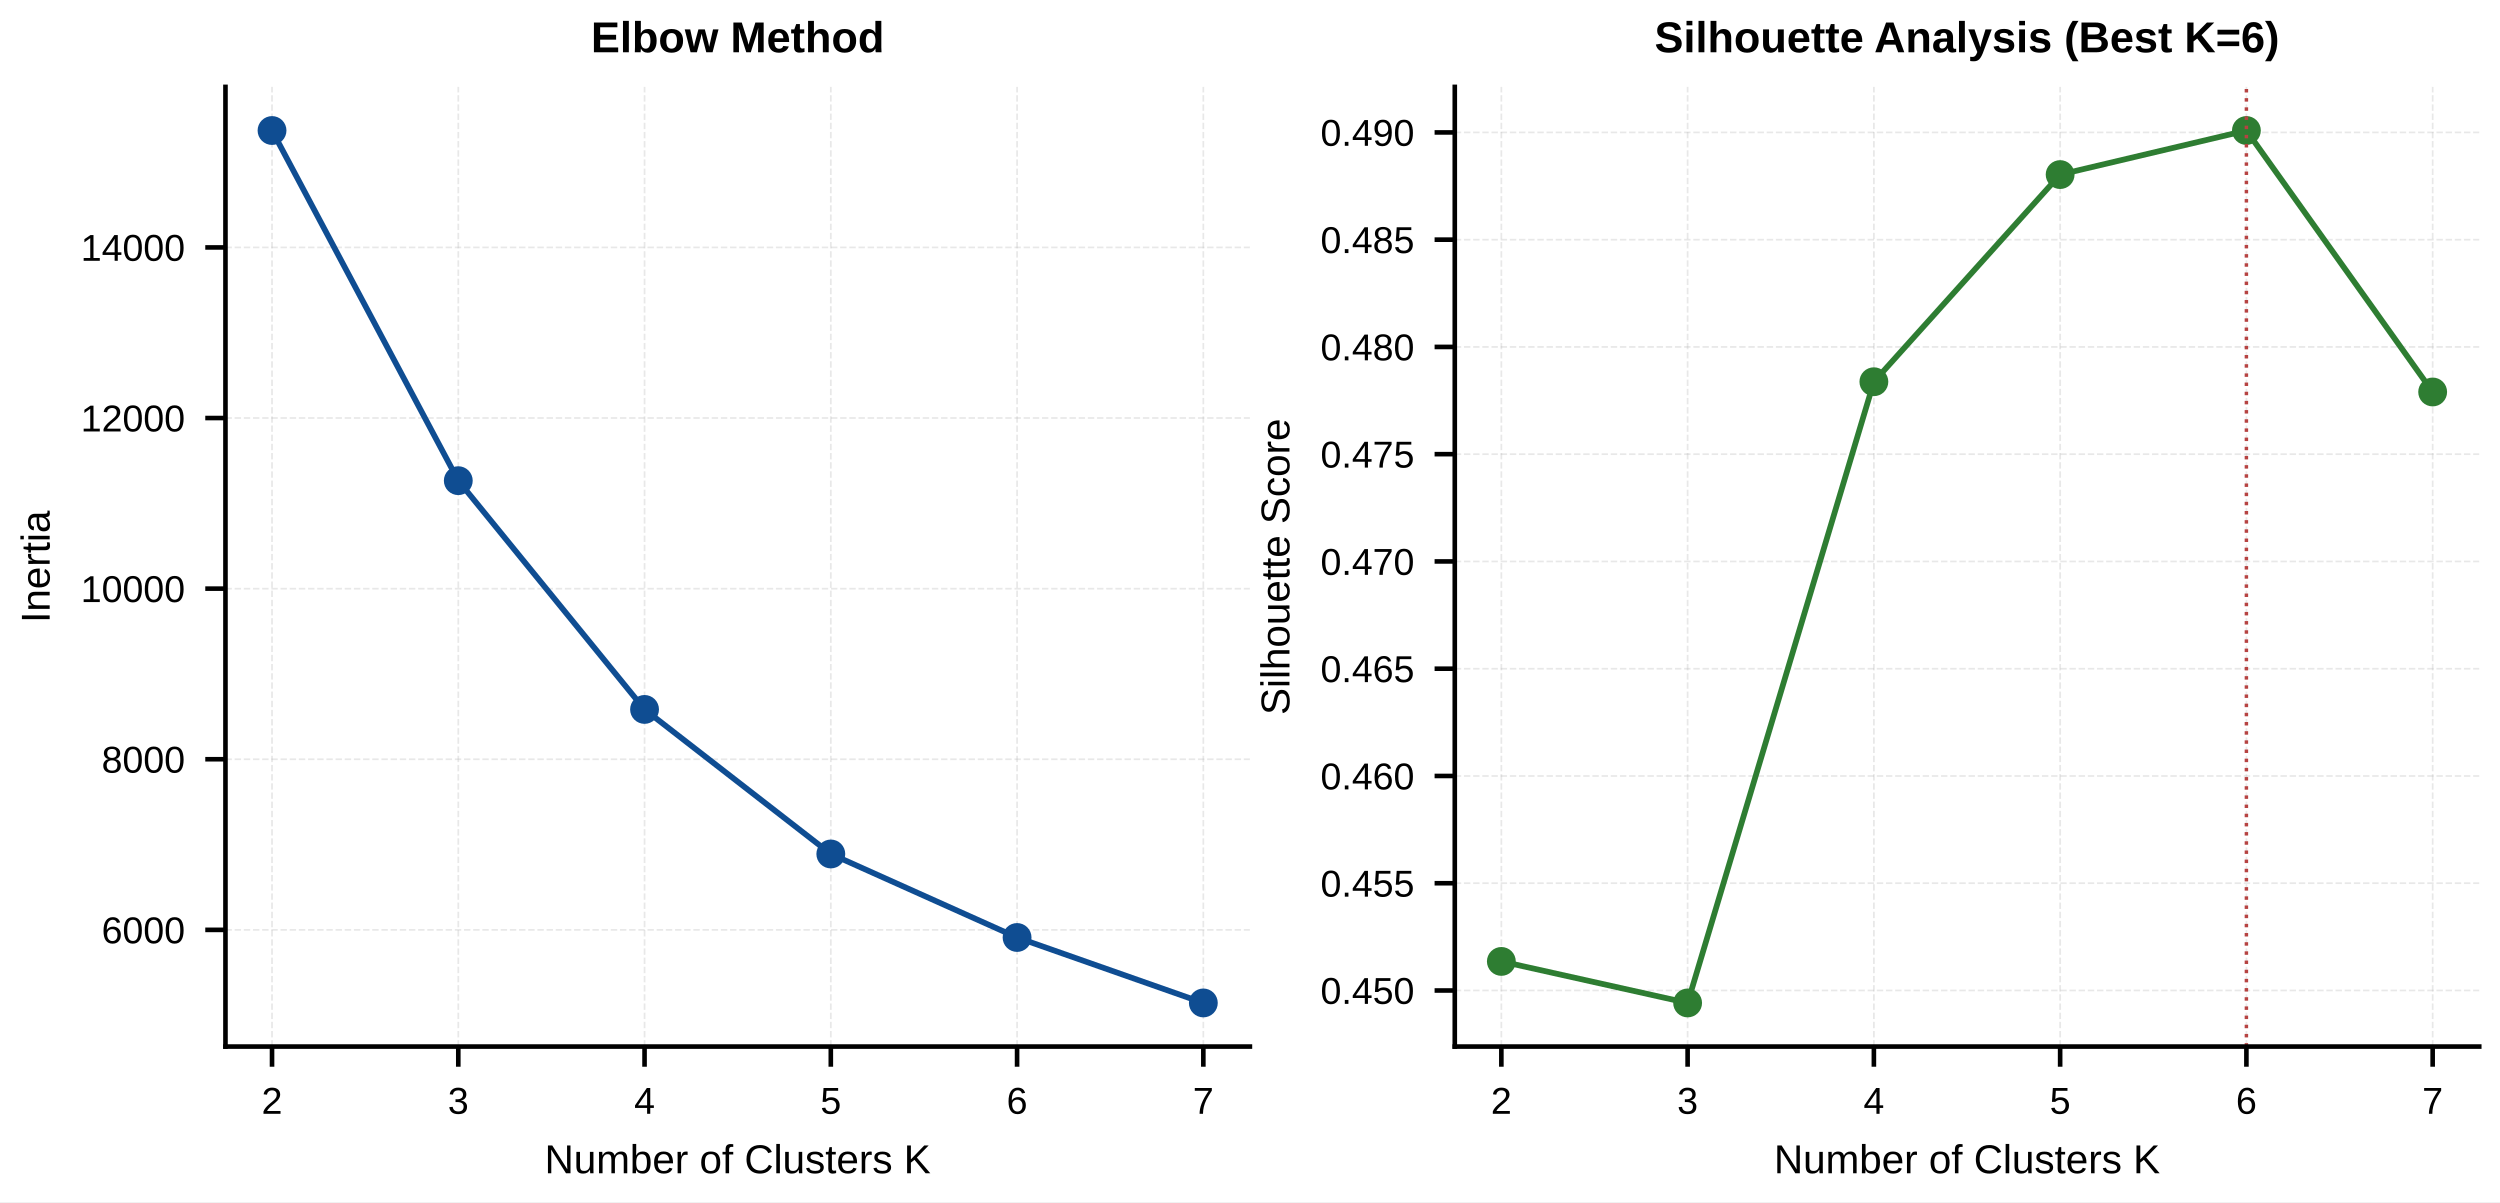
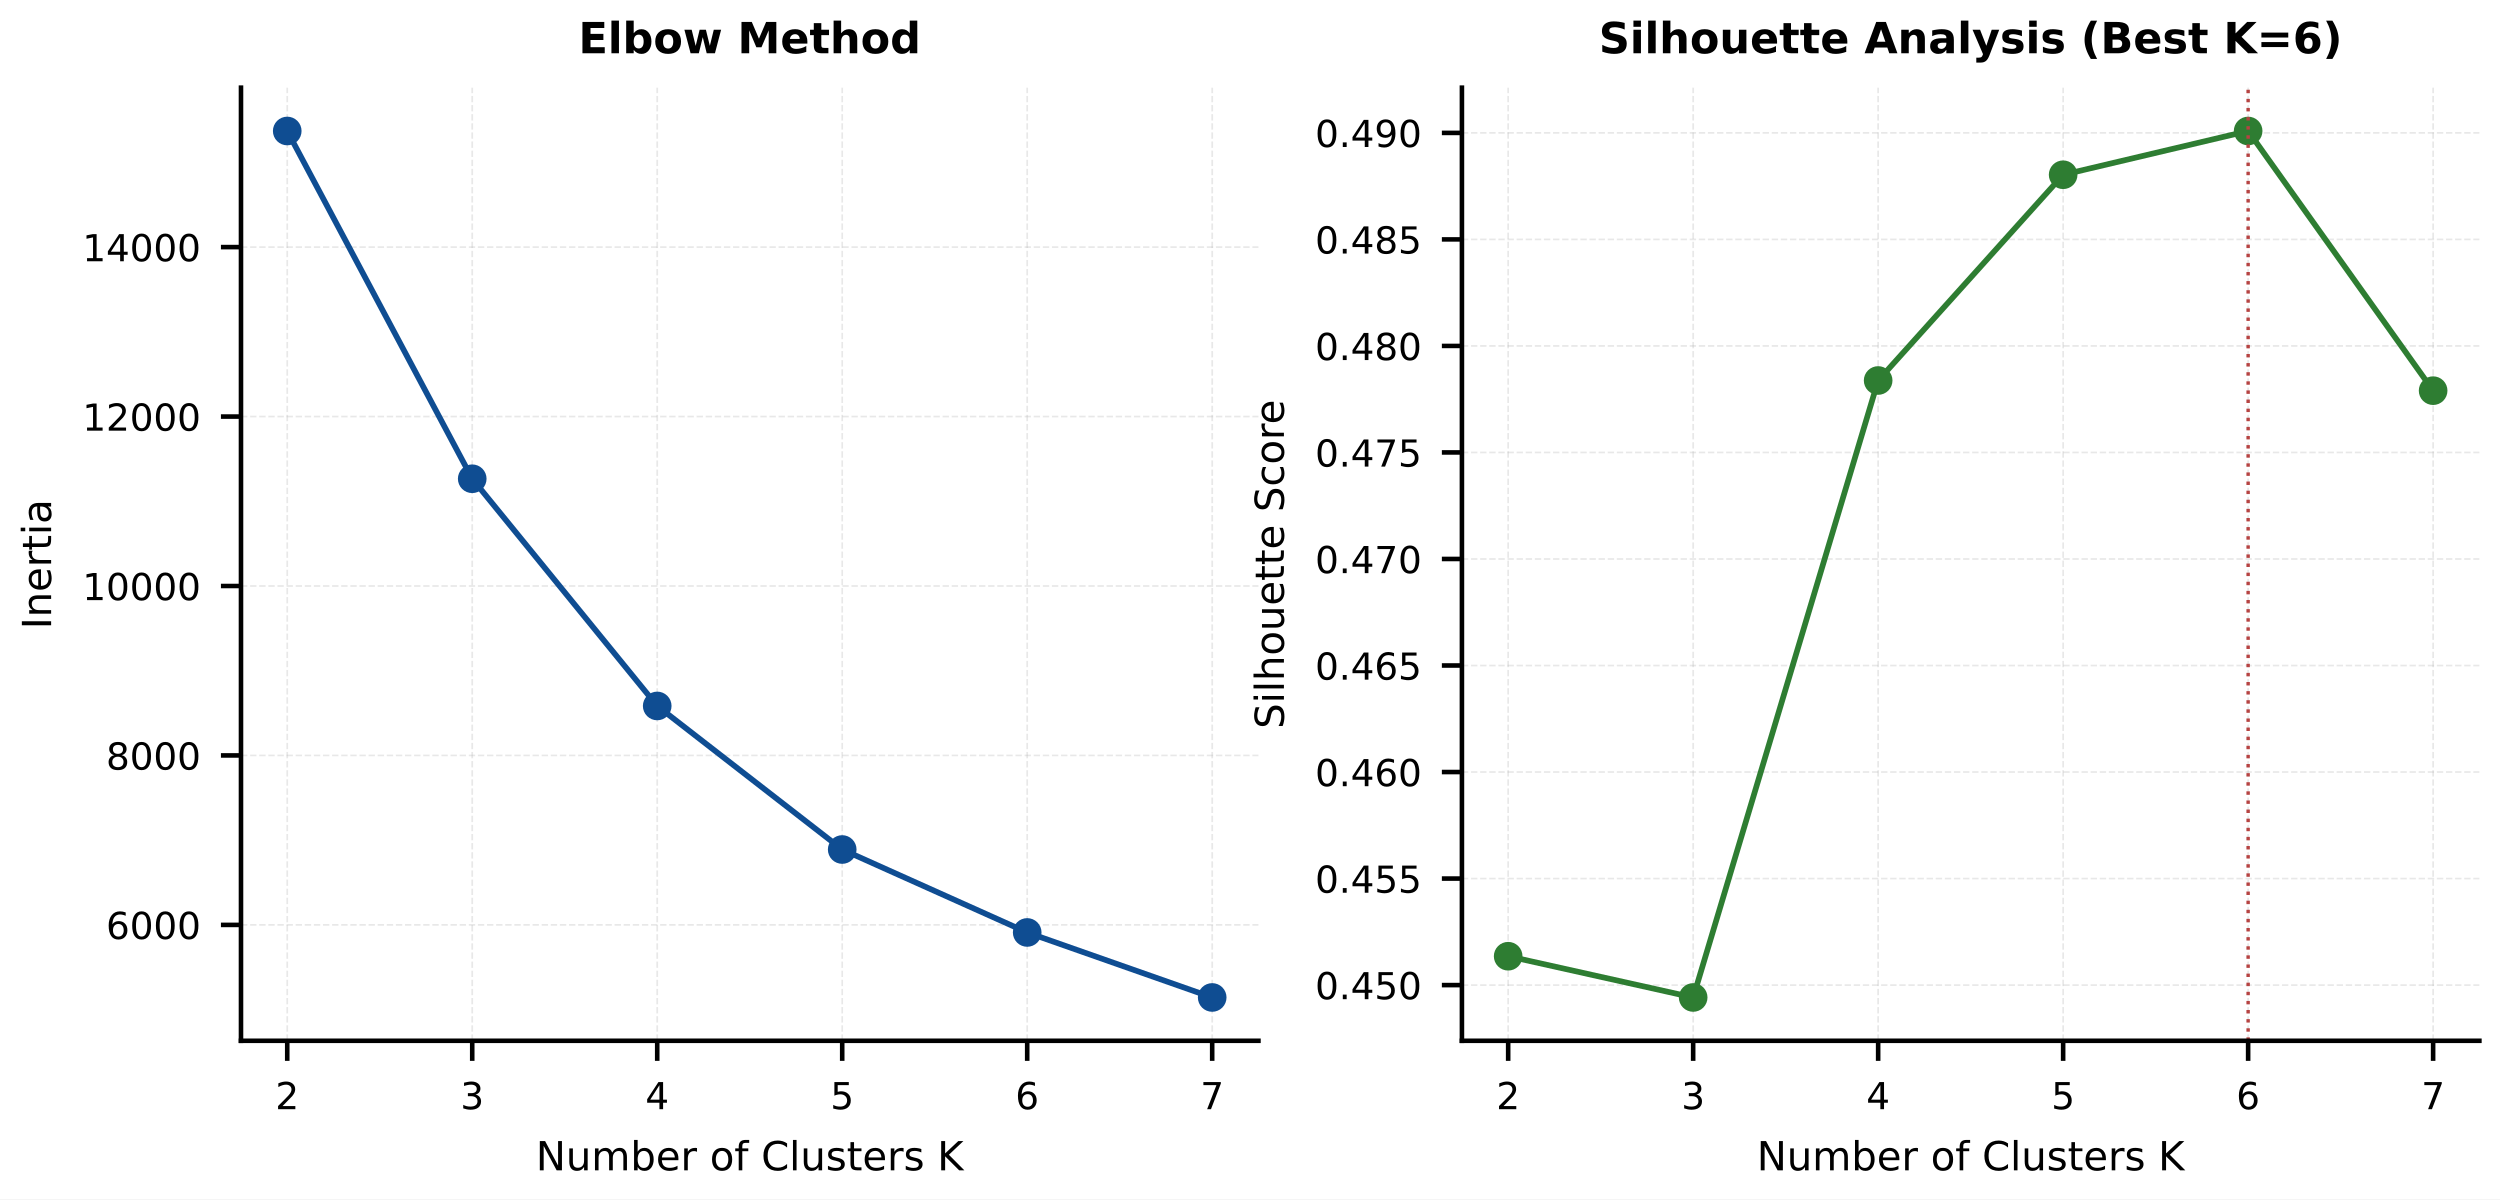
- <svg xmlns="http://www.w3.org/2000/svg" xmlns:xlink="http://www.w3.org/1999/xlink" width="433.275pt" height="208.326pt" viewBox="0 0 433.275 208.326" version="1.1">
+ <svg xmlns="http://www.w3.org/2000/svg" xmlns:xlink="http://www.w3.org/1999/xlink" width="436.253pt" height="209.284pt" viewBox="0 0 436.253 209.284" version="1.1">
  <defs>
    <style type="text/css">*{stroke-linejoin: round; stroke-linecap: butt}</style>
  </defs>
  <g id="figure_1">
    <g id="patch_1">
-       <path d="M 0 208.326  L 433.275 208.326  L 433.275 0  L 0 0  z " style="fill: #ffffff" />
+       <path d="M 0 209.284  L 436.253 209.284  L 436.253 0  L 0 0  z " style="fill: #ffffff" />
    </g>
    <g id="axes_1">
      <g id="patch_2">
-         <path d="M 39.075 181.38  L 216.62 181.38  L 216.62 15.06  L 39.075 15.06  z " style="fill: #ffffff" />
+         <path d="M 42.053 181.619  L 219.598 181.619  L 219.598 15.299  L 42.053 15.299  z " style="fill: #ffffff" />
      </g>
      <g id="matplotlib.axis_1">
        <g id="xtick_1">
          <g id="line2d_1">
-             <path d="M 47.145 181.38  L 47.145 15.06  " clip-path="url(#p1c128946b2)" style="fill: none; stroke-dasharray: 1.11,0.48; stroke-dashoffset: 0; stroke: #b0b0b0; stroke-opacity: 0.3; stroke-width: 0.3" />
+             <path d="M 50.123 181.619  L 50.123 15.299  " clip-path="url(#p3842a51b65)" style="fill: none; stroke-dasharray: 1.11,0.48; stroke-dashoffset: 0; stroke: #b0b0b0; stroke-opacity: 0.3; stroke-width: 0.3" />
          </g>
          <g id="line2d_2">
            <defs>
-               <path id="md1d03448ed" d="M 0 0  L 0 3.5  " style="stroke: #000000; stroke-width: 0.8" />
+               <path id="m2abdb67031" d="M 0 0  L 0 3.5  " style="stroke: #000000; stroke-width: 0.8" />
            </defs>
            <g>
-               <use xlink:href="#md1d03448ed" x="47.145" y="181.38" style="stroke: #000000; stroke-width: 0.8" />
+               <use xlink:href="#m2abdb67031" x="50.123" y="181.619" style="stroke: #000000; stroke-width: 0.8" />
            </g>
          </g>
          <g id="text_1">
-             <text style="font-size: 6.5px; font-family: 'Arial', 'Helvetica', 'DejaVu Sans', sans-serif; text-anchor: middle" x="47.145" y="193.032" transform="rotate(-0 47.14501 193.0323)">2</text>
+             <text style="font-size: 6.5px; font-family: 'DejaVu Sans', 'Arial', 'Helvetica', sans-serif; text-anchor: middle" x="50.123" y="193.558" transform="rotate(-0 50.12306 193.5578)">2</text>
          </g>
        </g>
        <g id="xtick_2">
          <g id="line2d_3">
-             <path d="M 79.426 181.38  L 79.426 15.06  " clip-path="url(#p1c128946b2)" style="fill: none; stroke-dasharray: 1.11,0.48; stroke-dashoffset: 0; stroke: #b0b0b0; stroke-opacity: 0.3; stroke-width: 0.3" />
+             <path d="M 82.404 181.619  L 82.404 15.299  " clip-path="url(#p3842a51b65)" style="fill: none; stroke-dasharray: 1.11,0.48; stroke-dashoffset: 0; stroke: #b0b0b0; stroke-opacity: 0.3; stroke-width: 0.3" />
          </g>
          <g id="line2d_4">
            <g>
-               <use xlink:href="#md1d03448ed" x="79.426" y="181.38" style="stroke: #000000; stroke-width: 0.8" />
+               <use xlink:href="#m2abdb67031" x="82.404" y="181.619" style="stroke: #000000; stroke-width: 0.8" />
            </g>
          </g>
          <g id="text_2">
-             <text style="font-size: 6.5px; font-family: 'Arial', 'Helvetica', 'DejaVu Sans', sans-serif; text-anchor: middle" x="79.426" y="193.032" transform="rotate(-0 79.42601 193.0323)">3</text>
+             <text style="font-size: 6.5px; font-family: 'DejaVu Sans', 'Arial', 'Helvetica', sans-serif; text-anchor: middle" x="82.404" y="193.558" transform="rotate(-0 82.40405 193.5578)">3</text>
          </g>
        </g>
        <g id="xtick_3">
          <g id="line2d_5">
-             <path d="M 111.707 181.38  L 111.707 15.06  " clip-path="url(#p1c128946b2)" style="fill: none; stroke-dasharray: 1.11,0.48; stroke-dashoffset: 0; stroke: #b0b0b0; stroke-opacity: 0.3; stroke-width: 0.3" />
+             <path d="M 114.685 181.619  L 114.685 15.299  " clip-path="url(#p3842a51b65)" style="fill: none; stroke-dasharray: 1.11,0.48; stroke-dashoffset: 0; stroke: #b0b0b0; stroke-opacity: 0.3; stroke-width: 0.3" />
          </g>
          <g id="line2d_6">
            <g>
-               <use xlink:href="#md1d03448ed" x="111.707" y="181.38" style="stroke: #000000; stroke-width: 0.8" />
+               <use xlink:href="#m2abdb67031" x="114.685" y="181.619" style="stroke: #000000; stroke-width: 0.8" />
            </g>
          </g>
          <g id="text_3">
-             <text style="font-size: 6.5px; font-family: 'Arial', 'Helvetica', 'DejaVu Sans', sans-serif; text-anchor: middle" x="111.707" y="193.032" transform="rotate(-0 111.707 193.0323)">4</text>
+             <text style="font-size: 6.5px; font-family: 'DejaVu Sans', 'Arial', 'Helvetica', sans-serif; text-anchor: middle" x="114.685" y="193.558" transform="rotate(-0 114.685 193.5578)">4</text>
          </g>
        </g>
        <g id="xtick_4">
          <g id="line2d_7">
-             <path d="M 143.988 181.38  L 143.988 15.06  " clip-path="url(#p1c128946b2)" style="fill: none; stroke-dasharray: 1.11,0.48; stroke-dashoffset: 0; stroke: #b0b0b0; stroke-opacity: 0.3; stroke-width: 0.3" />
+             <path d="M 146.966 181.619  L 146.966 15.299  " clip-path="url(#p3842a51b65)" style="fill: none; stroke-dasharray: 1.11,0.48; stroke-dashoffset: 0; stroke: #b0b0b0; stroke-opacity: 0.3; stroke-width: 0.3" />
          </g>
          <g id="line2d_8">
            <g>
-               <use xlink:href="#md1d03448ed" x="143.988" y="181.38" style="stroke: #000000; stroke-width: 0.8" />
+               <use xlink:href="#m2abdb67031" x="146.966" y="181.619" style="stroke: #000000; stroke-width: 0.8" />
            </g>
          </g>
          <g id="text_4">
-             <text style="font-size: 6.5px; font-family: 'Arial', 'Helvetica', 'DejaVu Sans', sans-serif; text-anchor: middle" x="143.988" y="193.032" transform="rotate(-0 143.988 193.0323)">5</text>
+             <text style="font-size: 6.5px; font-family: 'DejaVu Sans', 'Arial', 'Helvetica', sans-serif; text-anchor: middle" x="146.966" y="193.558" transform="rotate(-0 146.966 193.5578)">5</text>
          </g>
        </g>
        <g id="xtick_5">
          <g id="line2d_9">
-             <path d="M 176.269 181.38  L 176.269 15.06  " clip-path="url(#p1c128946b2)" style="fill: none; stroke-dasharray: 1.11,0.48; stroke-dashoffset: 0; stroke: #b0b0b0; stroke-opacity: 0.3; stroke-width: 0.3" />
+             <path d="M 179.247 181.619  L 179.247 15.299  " clip-path="url(#p3842a51b65)" style="fill: none; stroke-dasharray: 1.11,0.48; stroke-dashoffset: 0; stroke: #b0b0b0; stroke-opacity: 0.3; stroke-width: 0.3" />
          </g>
          <g id="line2d_10">
            <g>
-               <use xlink:href="#md1d03448ed" x="176.269" y="181.38" style="stroke: #000000; stroke-width: 0.8" />
+               <use xlink:href="#m2abdb67031" x="179.247" y="181.619" style="stroke: #000000; stroke-width: 0.8" />
            </g>
          </g>
          <g id="text_5">
-             <text style="font-size: 6.5px; font-family: 'Arial', 'Helvetica', 'DejaVu Sans', sans-serif; text-anchor: middle" x="176.269" y="193.032" transform="rotate(-0 176.269 193.0323)">6</text>
+             <text style="font-size: 6.5px; font-family: 'DejaVu Sans', 'Arial', 'Helvetica', sans-serif; text-anchor: middle" x="179.247" y="193.558" transform="rotate(-0 179.247 193.5578)">6</text>
          </g>
        </g>
        <g id="xtick_6">
          <g id="line2d_11">
-             <path d="M 208.55 181.38  L 208.55 15.06  " clip-path="url(#p1c128946b2)" style="fill: none; stroke-dasharray: 1.11,0.48; stroke-dashoffset: 0; stroke: #b0b0b0; stroke-opacity: 0.3; stroke-width: 0.3" />
+             <path d="M 211.528 181.619  L 211.528 15.299  " clip-path="url(#p3842a51b65)" style="fill: none; stroke-dasharray: 1.11,0.48; stroke-dashoffset: 0; stroke: #b0b0b0; stroke-opacity: 0.3; stroke-width: 0.3" />
          </g>
          <g id="line2d_12">
            <g>
-               <use xlink:href="#md1d03448ed" x="208.55" y="181.38" style="stroke: #000000; stroke-width: 0.8" />
+               <use xlink:href="#m2abdb67031" x="211.528" y="181.619" style="stroke: #000000; stroke-width: 0.8" />
            </g>
          </g>
          <g id="text_6">
-             <text style="font-size: 6.5px; font-family: 'Arial', 'Helvetica', 'DejaVu Sans', sans-serif; text-anchor: middle" x="208.55" y="193.032" transform="rotate(-0 208.55 193.0323)">7</text>
+             <text style="font-size: 6.5px; font-family: 'DejaVu Sans', 'Arial', 'Helvetica', sans-serif; text-anchor: middle" x="211.528" y="193.558" transform="rotate(-0 211.528 193.5578)">7</text>
          </g>
        </g>
        <g id="text_7">
-           <text style="font-size: 7px; font-family: 'Arial', 'Helvetica', 'DejaVu Sans', sans-serif; text-anchor: middle" x="127.847" y="203.335" transform="rotate(-0 127.8475 203.3347)">Number of Clusters K</text>
+           <text style="font-size: 7px; font-family: 'DejaVu Sans', 'Arial', 'Helvetica', sans-serif; text-anchor: middle" x="130.826" y="204.229" transform="rotate(-0 130.8255 204.2285)">Number of Clusters K</text>
        </g>
      </g>
      <g id="matplotlib.axis_2">
        <g id="ytick_1">
          <g id="line2d_13">
-             <path d="M 39.075 161.155  L 216.62 161.155  " clip-path="url(#p1c128946b2)" style="fill: none; stroke-dasharray: 1.11,0.48; stroke-dashoffset: 0; stroke: #b0b0b0; stroke-opacity: 0.3; stroke-width: 0.3" />
+             <path d="M 42.053 161.394  L 219.598 161.394  " clip-path="url(#p3842a51b65)" style="fill: none; stroke-dasharray: 1.11,0.48; stroke-dashoffset: 0; stroke: #b0b0b0; stroke-opacity: 0.3; stroke-width: 0.3" />
          </g>
          <g id="line2d_14">
            <defs>
-               <path id="m24f9cd2ca3" d="M 0 0  L -3.5 0  " style="stroke: #000000; stroke-width: 0.8" />
+               <path id="mb22c50b6e9" d="M 0 0  L -3.5 0  " style="stroke: #000000; stroke-width: 0.8" />
            </defs>
            <g>
-               <use xlink:href="#m24f9cd2ca3" x="39.075" y="161.155" style="stroke: #000000; stroke-width: 0.8" />
+               <use xlink:href="#mb22c50b6e9" x="42.053" y="161.394" style="stroke: #000000; stroke-width: 0.8" />
            </g>
          </g>
          <g id="text_8">
-             <text style="font-size: 6.5px; font-family: 'Arial', 'Helvetica', 'DejaVu Sans', sans-serif; text-anchor: end" x="32.075" y="163.481" transform="rotate(-0 32.07477 163.4812)">6000</text>
+             <text style="font-size: 6.5px; font-family: 'DejaVu Sans', 'Arial', 'Helvetica', sans-serif; text-anchor: end" x="35.053" y="163.863" transform="rotate(-0 35.05281 163.8634)">6000</text>
          </g>
        </g>
        <g id="ytick_2">
          <g id="line2d_15">
-             <path d="M 39.075 131.586  L 216.62 131.586  " clip-path="url(#p1c128946b2)" style="fill: none; stroke-dasharray: 1.11,0.48; stroke-dashoffset: 0; stroke: #b0b0b0; stroke-opacity: 0.3; stroke-width: 0.3" />
+             <path d="M 42.053 131.825  L 219.598 131.825  " clip-path="url(#p3842a51b65)" style="fill: none; stroke-dasharray: 1.11,0.48; stroke-dashoffset: 0; stroke: #b0b0b0; stroke-opacity: 0.3; stroke-width: 0.3" />
          </g>
          <g id="line2d_16">
            <g>
-               <use xlink:href="#m24f9cd2ca3" x="39.075" y="131.586" style="stroke: #000000; stroke-width: 0.8" />
+               <use xlink:href="#mb22c50b6e9" x="42.053" y="131.825" style="stroke: #000000; stroke-width: 0.8" />
            </g>
          </g>
          <g id="text_9">
-             <text style="font-size: 6.5px; font-family: 'Arial', 'Helvetica', 'DejaVu Sans', sans-serif; text-anchor: end" x="32.075" y="133.912" transform="rotate(-0 32.07477 133.9125)">8000</text>
+             <text style="font-size: 6.5px; font-family: 'DejaVu Sans', 'Arial', 'Helvetica', sans-serif; text-anchor: end" x="35.053" y="134.295" transform="rotate(-0 35.05281 134.2947)">8000</text>
          </g>
        </g>
        <g id="ytick_3">
          <g id="line2d_17">
-             <path d="M 39.075 102.017  L 216.62 102.017  " clip-path="url(#p1c128946b2)" style="fill: none; stroke-dasharray: 1.11,0.48; stroke-dashoffset: 0; stroke: #b0b0b0; stroke-opacity: 0.3; stroke-width: 0.3" />
+             <path d="M 42.053 102.257  L 219.598 102.257  " clip-path="url(#p3842a51b65)" style="fill: none; stroke-dasharray: 1.11,0.48; stroke-dashoffset: 0; stroke: #b0b0b0; stroke-opacity: 0.3; stroke-width: 0.3" />
          </g>
          <g id="line2d_18">
            <g>
-               <use xlink:href="#m24f9cd2ca3" x="39.075" y="102.017" style="stroke: #000000; stroke-width: 0.8" />
+               <use xlink:href="#mb22c50b6e9" x="42.053" y="102.257" style="stroke: #000000; stroke-width: 0.8" />
            </g>
          </g>
          <g id="text_10">
-             <text style="font-size: 6.5px; font-family: 'Arial', 'Helvetica', 'DejaVu Sans', sans-serif; text-anchor: end" x="32.075" y="104.344" transform="rotate(-0 32.07477 104.3438)">10000</text>
+             <text style="font-size: 6.5px; font-family: 'DejaVu Sans', 'Arial', 'Helvetica', sans-serif; text-anchor: end" x="35.053" y="104.726" transform="rotate(-0 35.05281 104.726)">10000</text>
          </g>
        </g>
        <g id="ytick_4">
          <g id="line2d_19">
-             <path d="M 39.075 72.449  L 216.62 72.449  " clip-path="url(#p1c128946b2)" style="fill: none; stroke-dasharray: 1.11,0.48; stroke-dashoffset: 0; stroke: #b0b0b0; stroke-opacity: 0.3; stroke-width: 0.3" />
+             <path d="M 42.053 72.688  L 219.598 72.688  " clip-path="url(#p3842a51b65)" style="fill: none; stroke-dasharray: 1.11,0.48; stroke-dashoffset: 0; stroke: #b0b0b0; stroke-opacity: 0.3; stroke-width: 0.3" />
          </g>
          <g id="line2d_20">
            <g>
-               <use xlink:href="#m24f9cd2ca3" x="39.075" y="72.449" style="stroke: #000000; stroke-width: 0.8" />
+               <use xlink:href="#mb22c50b6e9" x="42.053" y="72.688" style="stroke: #000000; stroke-width: 0.8" />
            </g>
          </g>
          <g id="text_11">
-             <text style="font-size: 6.5px; font-family: 'Arial', 'Helvetica', 'DejaVu Sans', sans-serif; text-anchor: end" x="32.075" y="74.775" transform="rotate(-0 32.07477 74.77508)">12000</text>
+             <text style="font-size: 6.5px; font-family: 'DejaVu Sans', 'Arial', 'Helvetica', sans-serif; text-anchor: end" x="35.053" y="75.157" transform="rotate(-0 35.05281 75.15735)">12000</text>
          </g>
        </g>
        <g id="ytick_5">
          <g id="line2d_21">
-             <path d="M 39.075 42.88  L 216.62 42.88  " clip-path="url(#p1c128946b2)" style="fill: none; stroke-dasharray: 1.11,0.48; stroke-dashoffset: 0; stroke: #b0b0b0; stroke-opacity: 0.3; stroke-width: 0.3" />
+             <path d="M 42.053 43.119  L 219.598 43.119  " clip-path="url(#p3842a51b65)" style="fill: none; stroke-dasharray: 1.11,0.48; stroke-dashoffset: 0; stroke: #b0b0b0; stroke-opacity: 0.3; stroke-width: 0.3" />
          </g>
          <g id="line2d_22">
            <g>
-               <use xlink:href="#m24f9cd2ca3" x="39.075" y="42.88" style="stroke: #000000; stroke-width: 0.8" />
+               <use xlink:href="#mb22c50b6e9" x="42.053" y="43.119" style="stroke: #000000; stroke-width: 0.8" />
            </g>
          </g>
          <g id="text_12">
-             <text style="font-size: 6.5px; font-family: 'Arial', 'Helvetica', 'DejaVu Sans', sans-serif; text-anchor: end" x="32.075" y="45.206" transform="rotate(-0 32.07477 45.20639)">14000</text>
+             <text style="font-size: 6.5px; font-family: 'DejaVu Sans', 'Arial', 'Helvetica', sans-serif; text-anchor: end" x="35.053" y="45.589" transform="rotate(-0 35.05281 45.58865)">14000</text>
          </g>
        </g>
        <g id="text_13">
-           <text style="font-size: 7px; font-family: 'Arial', 'Helvetica', 'DejaVu Sans', sans-serif; text-anchor: middle" x="8.61" y="98.22" transform="rotate(-90 8.610469 98.21977)">Inertia</text>
+           <text style="font-size: 7px; font-family: 'DejaVu Sans', 'Arial', 'Helvetica', sans-serif; text-anchor: middle" x="8.919" y="98.459" transform="rotate(-90 8.918906 98.45883)">Inertia</text>
        </g>
      </g>
      <g id="line2d_23">
-         <path d="M 47.145 22.62  L 79.426 83.306  L 111.707 122.951  L 143.988 148.002  L 176.269 162.476  L 208.55 173.82  " clip-path="url(#p1c128946b2)" style="fill: none; stroke: #0f4d92; stroke-linecap: square" />
+         <path d="M 50.123 22.859  L 82.404 83.545  L 114.685 123.19  L 146.966 148.241  L 179.247 162.715  L 211.528 174.059  " clip-path="url(#p3842a51b65)" style="fill: none; stroke: #0f4d92; stroke-linecap: square" />
        <defs>
-           <path id="mab4b772911" d="M 0 2  C 0.53 2 1.039 1.789 1.414 1.414  C 1.789 1.039 2 0.53 2 0  C 2 -0.53 1.789 -1.039 1.414 -1.414  C 1.039 -1.789 0.53 -2 0 -2  C -0.53 -2 -1.039 -1.789 -1.414 -1.414  C -1.789 -1.039 -2 -0.53 -2 0  C -2 0.53 -1.789 1.039 -1.414 1.414  C -1.039 1.789 -0.53 2 0 2  z " style="stroke: #0f4d92" />
+           <path id="m3cb82555e0" d="M 0 2  C 0.53 2 1.039 1.789 1.414 1.414  C 1.789 1.039 2 0.53 2 0  C 2 -0.53 1.789 -1.039 1.414 -1.414  C 1.039 -1.789 0.53 -2 0 -2  C -0.53 -2 -1.039 -1.789 -1.414 -1.414  C -1.789 -1.039 -2 -0.53 -2 0  C -2 0.53 -1.789 1.039 -1.414 1.414  C -1.039 1.789 -0.53 2 0 2  z " style="stroke: #0f4d92" />
        </defs>
-         <g clip-path="url(#p1c128946b2)">
-           <use xlink:href="#mab4b772911" x="47.145" y="22.62" style="fill: #0f4d92; stroke: #0f4d92" />
-           <use xlink:href="#mab4b772911" x="79.426" y="83.306" style="fill: #0f4d92; stroke: #0f4d92" />
-           <use xlink:href="#mab4b772911" x="111.707" y="122.951" style="fill: #0f4d92; stroke: #0f4d92" />
-           <use xlink:href="#mab4b772911" x="143.988" y="148.002" style="fill: #0f4d92; stroke: #0f4d92" />
-           <use xlink:href="#mab4b772911" x="176.269" y="162.476" style="fill: #0f4d92; stroke: #0f4d92" />
-           <use xlink:href="#mab4b772911" x="208.55" y="173.82" style="fill: #0f4d92; stroke: #0f4d92" />
+         <g clip-path="url(#p3842a51b65)">
+           <use xlink:href="#m3cb82555e0" x="50.123" y="22.859" style="fill: #0f4d92; stroke: #0f4d92" />
+           <use xlink:href="#m3cb82555e0" x="82.404" y="83.545" style="fill: #0f4d92; stroke: #0f4d92" />
+           <use xlink:href="#m3cb82555e0" x="114.685" y="123.19" style="fill: #0f4d92; stroke: #0f4d92" />
+           <use xlink:href="#m3cb82555e0" x="146.966" y="148.241" style="fill: #0f4d92; stroke: #0f4d92" />
+           <use xlink:href="#m3cb82555e0" x="179.247" y="162.715" style="fill: #0f4d92; stroke: #0f4d92" />
+           <use xlink:href="#m3cb82555e0" x="211.528" y="174.059" style="fill: #0f4d92; stroke: #0f4d92" />
        </g>
      </g>
      <g id="patch_3">
-         <path d="M 39.075 181.38  L 39.075 15.06  " style="fill: none; stroke: #000000; stroke-width: 0.8; stroke-linejoin: miter; stroke-linecap: square" />
+         <path d="M 42.053 181.619  L 42.053 15.299  " style="fill: none; stroke: #000000; stroke-width: 0.8; stroke-linejoin: miter; stroke-linecap: square" />
      </g>
      <g id="patch_4">
-         <path d="M 39.075 181.38  L 216.62 181.38  " style="fill: none; stroke: #000000; stroke-width: 0.8; stroke-linejoin: miter; stroke-linecap: square" />
+         <path d="M 42.053 181.619  L 219.598 181.619  " style="fill: none; stroke: #000000; stroke-width: 0.8; stroke-linejoin: miter; stroke-linecap: square" />
      </g>
      <g id="text_14">
-         <text style="font-weight: 700; font-size: 7.5px; font-family: 'Arial', 'Helvetica', 'DejaVu Sans', sans-serif; text-anchor: middle" x="127.847" y="9.06" transform="rotate(-0 127.8475 9.059766)">Elbow Method</text>
+         <text style="font-weight: 700; font-size: 7.5px; font-family: 'DejaVu Sans', 'Arial', 'Helvetica', sans-serif; text-anchor: middle" x="130.826" y="9.299" transform="rotate(-0 130.8255 9.298828)">Elbow Method</text>
      </g>
    </g>
    <g id="axes_2">
      <g id="patch_5">
-         <path d="M 252.129 181.38  L 429.675 181.38  L 429.675 15.06  L 252.129 15.06  z " style="fill: #ffffff" />
+         <path d="M 255.107 181.619  L 432.653 181.619  L 432.653 15.299  L 255.107 15.299  z " style="fill: #ffffff" />
      </g>
      <g id="matplotlib.axis_3">
        <g id="xtick_7">
          <g id="line2d_24">
-             <path d="M 260.2 181.38  L 260.2 15.06  " clip-path="url(#p8f18d651bf)" style="fill: none; stroke-dasharray: 1.11,0.48; stroke-dashoffset: 0; stroke: #b0b0b0; stroke-opacity: 0.3; stroke-width: 0.3" />
+             <path d="M 263.178 181.619  L 263.178 15.299  " clip-path="url(#p7f9c4c43e2)" style="fill: none; stroke-dasharray: 1.11,0.48; stroke-dashoffset: 0; stroke: #b0b0b0; stroke-opacity: 0.3; stroke-width: 0.3" />
          </g>
          <g id="line2d_25">
            <g>
-               <use xlink:href="#md1d03448ed" x="260.2" y="181.38" style="stroke: #000000; stroke-width: 0.8" />
+               <use xlink:href="#m2abdb67031" x="263.178" y="181.619" style="stroke: #000000; stroke-width: 0.8" />
            </g>
          </g>
          <g id="text_15">
-             <text style="font-size: 6.5px; font-family: 'Arial', 'Helvetica', 'DejaVu Sans', sans-serif; text-anchor: middle" x="260.2" y="193.032" transform="rotate(-0 260.1996 193.0323)">2</text>
+             <text style="font-size: 6.5px; font-family: 'DejaVu Sans', 'Arial', 'Helvetica', sans-serif; text-anchor: middle" x="263.178" y="193.558" transform="rotate(-0 263.1776 193.5578)">2</text>
          </g>
        </g>
        <g id="xtick_8">
          <g id="line2d_26">
-             <path d="M 292.481 181.38  L 292.481 15.06  " clip-path="url(#p8f18d651bf)" style="fill: none; stroke-dasharray: 1.11,0.48; stroke-dashoffset: 0; stroke: #b0b0b0; stroke-opacity: 0.3; stroke-width: 0.3" />
+             <path d="M 295.459 181.619  L 295.459 15.299  " clip-path="url(#p7f9c4c43e2)" style="fill: none; stroke-dasharray: 1.11,0.48; stroke-dashoffset: 0; stroke: #b0b0b0; stroke-opacity: 0.3; stroke-width: 0.3" />
          </g>
          <g id="line2d_27">
            <g>
-               <use xlink:href="#md1d03448ed" x="292.481" y="181.38" style="stroke: #000000; stroke-width: 0.8" />
+               <use xlink:href="#m2abdb67031" x="295.459" y="181.619" style="stroke: #000000; stroke-width: 0.8" />
            </g>
          </g>
          <g id="text_16">
-             <text style="font-size: 6.5px; font-family: 'Arial', 'Helvetica', 'DejaVu Sans', sans-serif; text-anchor: middle" x="292.481" y="193.032" transform="rotate(-0 292.4806 193.0323)">3</text>
+             <text style="font-size: 6.5px; font-family: 'DejaVu Sans', 'Arial', 'Helvetica', sans-serif; text-anchor: middle" x="295.459" y="193.558" transform="rotate(-0 295.4586 193.5578)">3</text>
          </g>
        </g>
        <g id="xtick_9">
          <g id="line2d_28">
-             <path d="M 324.762 181.38  L 324.762 15.06  " clip-path="url(#p8f18d651bf)" style="fill: none; stroke-dasharray: 1.11,0.48; stroke-dashoffset: 0; stroke: #b0b0b0; stroke-opacity: 0.3; stroke-width: 0.3" />
+             <path d="M 327.74 181.619  L 327.74 15.299  " clip-path="url(#p7f9c4c43e2)" style="fill: none; stroke-dasharray: 1.11,0.48; stroke-dashoffset: 0; stroke: #b0b0b0; stroke-opacity: 0.3; stroke-width: 0.3" />
          </g>
          <g id="line2d_29">
            <g>
-               <use xlink:href="#md1d03448ed" x="324.762" y="181.38" style="stroke: #000000; stroke-width: 0.8" />
+               <use xlink:href="#m2abdb67031" x="327.74" y="181.619" style="stroke: #000000; stroke-width: 0.8" />
            </g>
          </g>
          <g id="text_17">
-             <text style="font-size: 6.5px; font-family: 'Arial', 'Helvetica', 'DejaVu Sans', sans-serif; text-anchor: middle" x="324.762" y="193.032" transform="rotate(-0 324.7615 193.0323)">4</text>
+             <text style="font-size: 6.5px; font-family: 'DejaVu Sans', 'Arial', 'Helvetica', sans-serif; text-anchor: middle" x="327.74" y="193.558" transform="rotate(-0 327.7396 193.5578)">4</text>
          </g>
        </g>
        <g id="xtick_10">
          <g id="line2d_30">
-             <path d="M 357.043 181.38  L 357.043 15.06  " clip-path="url(#p8f18d651bf)" style="fill: none; stroke-dasharray: 1.11,0.48; stroke-dashoffset: 0; stroke: #b0b0b0; stroke-opacity: 0.3; stroke-width: 0.3" />
+             <path d="M 360.021 181.619  L 360.021 15.299  " clip-path="url(#p7f9c4c43e2)" style="fill: none; stroke-dasharray: 1.11,0.48; stroke-dashoffset: 0; stroke: #b0b0b0; stroke-opacity: 0.3; stroke-width: 0.3" />
          </g>
          <g id="line2d_31">
            <g>
-               <use xlink:href="#md1d03448ed" x="357.043" y="181.38" style="stroke: #000000; stroke-width: 0.8" />
+               <use xlink:href="#m2abdb67031" x="360.021" y="181.619" style="stroke: #000000; stroke-width: 0.8" />
            </g>
          </g>
          <g id="text_18">
-             <text style="font-size: 6.5px; font-family: 'Arial', 'Helvetica', 'DejaVu Sans', sans-serif; text-anchor: middle" x="357.043" y="193.032" transform="rotate(-0 357.0425 193.0323)">5</text>
+             <text style="font-size: 6.5px; font-family: 'DejaVu Sans', 'Arial', 'Helvetica', sans-serif; text-anchor: middle" x="360.021" y="193.558" transform="rotate(-0 360.0206 193.5578)">5</text>
          </g>
        </g>
        <g id="xtick_11">
          <g id="line2d_32">
-             <path d="M 389.324 181.38  L 389.324 15.06  " clip-path="url(#p8f18d651bf)" style="fill: none; stroke-dasharray: 1.11,0.48; stroke-dashoffset: 0; stroke: #b0b0b0; stroke-opacity: 0.3; stroke-width: 0.3" />
+             <path d="M 392.302 181.619  L 392.302 15.299  " clip-path="url(#p7f9c4c43e2)" style="fill: none; stroke-dasharray: 1.11,0.48; stroke-dashoffset: 0; stroke: #b0b0b0; stroke-opacity: 0.3; stroke-width: 0.3" />
          </g>
          <g id="line2d_33">
            <g>
-               <use xlink:href="#md1d03448ed" x="389.324" y="181.38" style="stroke: #000000; stroke-width: 0.8" />
+               <use xlink:href="#m2abdb67031" x="392.302" y="181.619" style="stroke: #000000; stroke-width: 0.8" />
            </g>
          </g>
          <g id="text_19">
-             <text style="font-size: 6.5px; font-family: 'Arial', 'Helvetica', 'DejaVu Sans', sans-serif; text-anchor: middle" x="389.324" y="193.032" transform="rotate(-0 389.3235 193.0323)">6</text>
+             <text style="font-size: 6.5px; font-family: 'DejaVu Sans', 'Arial', 'Helvetica', sans-serif; text-anchor: middle" x="392.302" y="193.558" transform="rotate(-0 392.3016 193.5578)">6</text>
          </g>
        </g>
        <g id="xtick_12">
          <g id="line2d_34">
-             <path d="M 421.605 181.38  L 421.605 15.06  " clip-path="url(#p8f18d651bf)" style="fill: none; stroke-dasharray: 1.11,0.48; stroke-dashoffset: 0; stroke: #b0b0b0; stroke-opacity: 0.3; stroke-width: 0.3" />
+             <path d="M 424.583 181.619  L 424.583 15.299  " clip-path="url(#p7f9c4c43e2)" style="fill: none; stroke-dasharray: 1.11,0.48; stroke-dashoffset: 0; stroke: #b0b0b0; stroke-opacity: 0.3; stroke-width: 0.3" />
          </g>
          <g id="line2d_35">
            <g>
-               <use xlink:href="#md1d03448ed" x="421.605" y="181.38" style="stroke: #000000; stroke-width: 0.8" />
+               <use xlink:href="#m2abdb67031" x="424.583" y="181.619" style="stroke: #000000; stroke-width: 0.8" />
            </g>
          </g>
          <g id="text_20">
-             <text style="font-size: 6.5px; font-family: 'Arial', 'Helvetica', 'DejaVu Sans', sans-serif; text-anchor: middle" x="421.605" y="193.032" transform="rotate(-0 421.6045 193.0323)">7</text>
+             <text style="font-size: 6.5px; font-family: 'DejaVu Sans', 'Arial', 'Helvetica', sans-serif; text-anchor: middle" x="424.583" y="193.558" transform="rotate(-0 424.5826 193.5578)">7</text>
          </g>
        </g>
        <g id="text_21">
-           <text style="font-size: 7px; font-family: 'Arial', 'Helvetica', 'DejaVu Sans', sans-serif; text-anchor: middle" x="340.902" y="203.335" transform="rotate(-0 340.902 203.3347)">Number of Clusters K</text>
+           <text style="font-size: 7px; font-family: 'DejaVu Sans', 'Arial', 'Helvetica', sans-serif; text-anchor: middle" x="343.88" y="204.229" transform="rotate(-0 343.8801 204.2285)">Number of Clusters K</text>
        </g>
      </g>
      <g id="matplotlib.axis_4">
        <g id="ytick_6">
          <g id="line2d_36">
-             <path d="M 252.129 171.661  L 429.675 171.661  " clip-path="url(#p8f18d651bf)" style="fill: none; stroke-dasharray: 1.11,0.48; stroke-dashoffset: 0; stroke: #b0b0b0; stroke-opacity: 0.3; stroke-width: 0.3" />
+             <path d="M 255.107 171.9  L 432.653 171.9  " clip-path="url(#p7f9c4c43e2)" style="fill: none; stroke-dasharray: 1.11,0.48; stroke-dashoffset: 0; stroke: #b0b0b0; stroke-opacity: 0.3; stroke-width: 0.3" />
          </g>
          <g id="line2d_37">
            <g>
-               <use xlink:href="#m24f9cd2ca3" x="252.129" y="171.661" style="stroke: #000000; stroke-width: 0.8" />
+               <use xlink:href="#mb22c50b6e9" x="255.107" y="171.9" style="stroke: #000000; stroke-width: 0.8" />
            </g>
          </g>
          <g id="text_22">
-             <text style="font-size: 6.5px; font-family: 'Arial', 'Helvetica', 'DejaVu Sans', sans-serif; text-anchor: end" x="245.129" y="173.987" transform="rotate(-0 245.1293 173.9873)">0.450</text>
+             <text style="font-size: 6.5px; font-family: 'DejaVu Sans', 'Arial', 'Helvetica', sans-serif; text-anchor: end" x="248.107" y="174.37" transform="rotate(-0 248.1074 174.3696)">0.450</text>
          </g>
        </g>
        <g id="ytick_7">
          <g id="line2d_38">
-             <path d="M 252.129 153.072  L 429.675 153.072  " clip-path="url(#p8f18d651bf)" style="fill: none; stroke-dasharray: 1.11,0.48; stroke-dashoffset: 0; stroke: #b0b0b0; stroke-opacity: 0.3; stroke-width: 0.3" />
+             <path d="M 255.107 153.311  L 432.653 153.311  " clip-path="url(#p7f9c4c43e2)" style="fill: none; stroke-dasharray: 1.11,0.48; stroke-dashoffset: 0; stroke: #b0b0b0; stroke-opacity: 0.3; stroke-width: 0.3" />
          </g>
          <g id="line2d_39">
            <g>
-               <use xlink:href="#m24f9cd2ca3" x="252.129" y="153.072" style="stroke: #000000; stroke-width: 0.8" />
+               <use xlink:href="#mb22c50b6e9" x="255.107" y="153.311" style="stroke: #000000; stroke-width: 0.8" />
            </g>
          </g>
          <g id="text_23">
-             <text style="font-size: 6.5px; font-family: 'Arial', 'Helvetica', 'DejaVu Sans', sans-serif; text-anchor: end" x="245.129" y="155.398" transform="rotate(-0 245.1293 155.3981)">0.455</text>
+             <text style="font-size: 6.5px; font-family: 'DejaVu Sans', 'Arial', 'Helvetica', sans-serif; text-anchor: end" x="248.107" y="155.78" transform="rotate(-0 248.1074 155.7804)">0.455</text>
          </g>
        </g>
        <g id="ytick_8">
          <g id="line2d_40">
-             <path d="M 252.129 134.483  L 429.675 134.483  " clip-path="url(#p8f18d651bf)" style="fill: none; stroke-dasharray: 1.11,0.48; stroke-dashoffset: 0; stroke: #b0b0b0; stroke-opacity: 0.3; stroke-width: 0.3" />
+             <path d="M 255.107 134.722  L 432.653 134.722  " clip-path="url(#p7f9c4c43e2)" style="fill: none; stroke-dasharray: 1.11,0.48; stroke-dashoffset: 0; stroke: #b0b0b0; stroke-opacity: 0.3; stroke-width: 0.3" />
          </g>
          <g id="line2d_41">
            <g>
-               <use xlink:href="#m24f9cd2ca3" x="252.129" y="134.483" style="stroke: #000000; stroke-width: 0.8" />
+               <use xlink:href="#mb22c50b6e9" x="255.107" y="134.722" style="stroke: #000000; stroke-width: 0.8" />
            </g>
          </g>
          <g id="text_24">
-             <text style="font-size: 6.5px; font-family: 'Arial', 'Helvetica', 'DejaVu Sans', sans-serif; text-anchor: end" x="245.129" y="136.809" transform="rotate(-0 245.1293 136.809)">0.460</text>
+             <text style="font-size: 6.5px; font-family: 'DejaVu Sans', 'Arial', 'Helvetica', sans-serif; text-anchor: end" x="248.107" y="137.191" transform="rotate(-0 248.1074 137.1912)">0.460</text>
          </g>
        </g>
        <g id="ytick_9">
          <g id="line2d_42">
-             <path d="M 252.129 115.893  L 429.675 115.893  " clip-path="url(#p8f18d651bf)" style="fill: none; stroke-dasharray: 1.11,0.48; stroke-dashoffset: 0; stroke: #b0b0b0; stroke-opacity: 0.3; stroke-width: 0.3" />
+             <path d="M 255.107 116.133  L 432.653 116.133  " clip-path="url(#p7f9c4c43e2)" style="fill: none; stroke-dasharray: 1.11,0.48; stroke-dashoffset: 0; stroke: #b0b0b0; stroke-opacity: 0.3; stroke-width: 0.3" />
          </g>
          <g id="line2d_43">
            <g>
-               <use xlink:href="#m24f9cd2ca3" x="252.129" y="115.893" style="stroke: #000000; stroke-width: 0.8" />
+               <use xlink:href="#mb22c50b6e9" x="255.107" y="116.133" style="stroke: #000000; stroke-width: 0.8" />
            </g>
          </g>
          <g id="text_25">
-             <text style="font-size: 6.5px; font-family: 'Arial', 'Helvetica', 'DejaVu Sans', sans-serif; text-anchor: end" x="245.129" y="118.22" transform="rotate(-0 245.1293 118.2198)">0.465</text>
+             <text style="font-size: 6.5px; font-family: 'DejaVu Sans', 'Arial', 'Helvetica', sans-serif; text-anchor: end" x="248.107" y="118.602" transform="rotate(-0 248.1074 118.602)">0.465</text>
          </g>
        </g>
        <g id="ytick_10">
          <g id="line2d_44">
-             <path d="M 252.129 97.304  L 429.675 97.304  " clip-path="url(#p8f18d651bf)" style="fill: none; stroke-dasharray: 1.11,0.48; stroke-dashoffset: 0; stroke: #b0b0b0; stroke-opacity: 0.3; stroke-width: 0.3" />
+             <path d="M 255.107 97.543  L 432.653 97.543  " clip-path="url(#p7f9c4c43e2)" style="fill: none; stroke-dasharray: 1.11,0.48; stroke-dashoffset: 0; stroke: #b0b0b0; stroke-opacity: 0.3; stroke-width: 0.3" />
          </g>
          <g id="line2d_45">
            <g>
-               <use xlink:href="#m24f9cd2ca3" x="252.129" y="97.304" style="stroke: #000000; stroke-width: 0.8" />
+               <use xlink:href="#mb22c50b6e9" x="255.107" y="97.543" style="stroke: #000000; stroke-width: 0.8" />
            </g>
          </g>
          <g id="text_26">
-             <text style="font-size: 6.5px; font-family: 'Arial', 'Helvetica', 'DejaVu Sans', sans-serif; text-anchor: end" x="245.129" y="99.631" transform="rotate(-0 245.1293 99.63057)">0.470</text>
+             <text style="font-size: 6.5px; font-family: 'DejaVu Sans', 'Arial', 'Helvetica', sans-serif; text-anchor: end" x="248.107" y="100.013" transform="rotate(-0 248.1074 100.0128)">0.470</text>
          </g>
        </g>
        <g id="ytick_11">
          <g id="line2d_46">
-             <path d="M 252.129 78.715  L 429.675 78.715  " clip-path="url(#p8f18d651bf)" style="fill: none; stroke-dasharray: 1.11,0.48; stroke-dashoffset: 0; stroke: #b0b0b0; stroke-opacity: 0.3; stroke-width: 0.3" />
+             <path d="M 255.107 78.954  L 432.653 78.954  " clip-path="url(#p7f9c4c43e2)" style="fill: none; stroke-dasharray: 1.11,0.48; stroke-dashoffset: 0; stroke: #b0b0b0; stroke-opacity: 0.3; stroke-width: 0.3" />
          </g>
          <g id="line2d_47">
            <g>
-               <use xlink:href="#m24f9cd2ca3" x="252.129" y="78.715" style="stroke: #000000; stroke-width: 0.8" />
+               <use xlink:href="#mb22c50b6e9" x="255.107" y="78.954" style="stroke: #000000; stroke-width: 0.8" />
            </g>
          </g>
          <g id="text_27">
-             <text style="font-size: 6.5px; font-family: 'Arial', 'Helvetica', 'DejaVu Sans', sans-serif; text-anchor: end" x="245.129" y="81.041" transform="rotate(-0 245.1293 81.04138)">0.475</text>
+             <text style="font-size: 6.5px; font-family: 'DejaVu Sans', 'Arial', 'Helvetica', sans-serif; text-anchor: end" x="248.107" y="81.424" transform="rotate(-0 248.1074 81.42365)">0.475</text>
          </g>
        </g>
        <g id="ytick_12">
          <g id="line2d_48">
-             <path d="M 252.129 60.126  L 429.675 60.126  " clip-path="url(#p8f18d651bf)" style="fill: none; stroke-dasharray: 1.11,0.48; stroke-dashoffset: 0; stroke: #b0b0b0; stroke-opacity: 0.3; stroke-width: 0.3" />
+             <path d="M 255.107 60.365  L 432.653 60.365  " clip-path="url(#p7f9c4c43e2)" style="fill: none; stroke-dasharray: 1.11,0.48; stroke-dashoffset: 0; stroke: #b0b0b0; stroke-opacity: 0.3; stroke-width: 0.3" />
          </g>
          <g id="line2d_49">
            <g>
-               <use xlink:href="#m24f9cd2ca3" x="252.129" y="60.126" style="stroke: #000000; stroke-width: 0.8" />
+               <use xlink:href="#mb22c50b6e9" x="255.107" y="60.365" style="stroke: #000000; stroke-width: 0.8" />
            </g>
          </g>
          <g id="text_28">
-             <text style="font-size: 6.5px; font-family: 'Arial', 'Helvetica', 'DejaVu Sans', sans-serif; text-anchor: end" x="245.129" y="62.452" transform="rotate(-0 245.1293 62.45219)">0.480</text>
+             <text style="font-size: 6.5px; font-family: 'DejaVu Sans', 'Arial', 'Helvetica', sans-serif; text-anchor: end" x="248.107" y="62.834" transform="rotate(-0 248.1074 62.83446)">0.480</text>
          </g>
        </g>
        <g id="ytick_13">
          <g id="line2d_50">
-             <path d="M 252.129 41.537  L 429.675 41.537  " clip-path="url(#p8f18d651bf)" style="fill: none; stroke-dasharray: 1.11,0.48; stroke-dashoffset: 0; stroke: #b0b0b0; stroke-opacity: 0.3; stroke-width: 0.3" />
+             <path d="M 255.107 41.776  L 432.653 41.776  " clip-path="url(#p7f9c4c43e2)" style="fill: none; stroke-dasharray: 1.11,0.48; stroke-dashoffset: 0; stroke: #b0b0b0; stroke-opacity: 0.3; stroke-width: 0.3" />
          </g>
          <g id="line2d_51">
            <g>
-               <use xlink:href="#m24f9cd2ca3" x="252.129" y="41.537" style="stroke: #000000; stroke-width: 0.8" />
+               <use xlink:href="#mb22c50b6e9" x="255.107" y="41.776" style="stroke: #000000; stroke-width: 0.8" />
            </g>
          </g>
          <g id="text_29">
-             <text style="font-size: 6.5px; font-family: 'Arial', 'Helvetica', 'DejaVu Sans', sans-serif; text-anchor: end" x="245.129" y="43.863" transform="rotate(-0 245.1293 43.863)">0.485</text>
+             <text style="font-size: 6.5px; font-family: 'DejaVu Sans', 'Arial', 'Helvetica', sans-serif; text-anchor: end" x="248.107" y="44.245" transform="rotate(-0 248.1074 44.24527)">0.485</text>
          </g>
        </g>
        <g id="ytick_14">
          <g id="line2d_52">
-             <path d="M 252.129 22.948  L 429.675 22.948  " clip-path="url(#p8f18d651bf)" style="fill: none; stroke-dasharray: 1.11,0.48; stroke-dashoffset: 0; stroke: #b0b0b0; stroke-opacity: 0.3; stroke-width: 0.3" />
+             <path d="M 255.107 23.187  L 432.653 23.187  " clip-path="url(#p7f9c4c43e2)" style="fill: none; stroke-dasharray: 1.11,0.48; stroke-dashoffset: 0; stroke: #b0b0b0; stroke-opacity: 0.3; stroke-width: 0.3" />
          </g>
          <g id="line2d_53">
            <g>
-               <use xlink:href="#m24f9cd2ca3" x="252.129" y="22.948" style="stroke: #000000; stroke-width: 0.8" />
+               <use xlink:href="#mb22c50b6e9" x="255.107" y="23.187" style="stroke: #000000; stroke-width: 0.8" />
            </g>
          </g>
          <g id="text_30">
-             <text style="font-size: 6.5px; font-family: 'Arial', 'Helvetica', 'DejaVu Sans', sans-serif; text-anchor: end" x="245.129" y="25.274" transform="rotate(-0 245.1293 25.27381)">0.490</text>
+             <text style="font-size: 6.5px; font-family: 'DejaVu Sans', 'Arial', 'Helvetica', sans-serif; text-anchor: end" x="248.107" y="25.656" transform="rotate(-0 248.1074 25.65608)">0.490</text>
          </g>
        </g>
        <g id="text_31">
-           <text style="font-size: 7px; font-family: 'Arial', 'Helvetica', 'DejaVu Sans', sans-serif; text-anchor: middle" x="223.474" y="98.22" transform="rotate(-90 223.4738 98.21977)">Silhouette Score</text>
+           <text style="font-size: 7px; font-family: 'DejaVu Sans', 'Arial', 'Helvetica', sans-serif; text-anchor: middle" x="224.043" y="98.459" transform="rotate(-90 224.0433 98.45883)">Silhouette Score</text>
        </g>
      </g>
      <g id="line2d_54">
-         <path d="M 260.2 166.624  L 292.481 173.82  L 324.762 66.159  L 357.043 30.256  L 389.324 22.62  L 421.605 67.933  " clip-path="url(#p8f18d651bf)" style="fill: none; stroke: #2e7d32; stroke-linecap: square" />
+         <path d="M 263.178 166.863  L 295.459 174.059  L 327.74 66.398  L 360.021 30.495  L 392.302 22.859  L 424.583 68.172  " clip-path="url(#p7f9c4c43e2)" style="fill: none; stroke: #2e7d32; stroke-linecap: square" />
        <defs>
-           <path id="m22037cf871" d="M 0 2  C 0.53 2 1.039 1.789 1.414 1.414  C 1.789 1.039 2 0.53 2 0  C 2 -0.53 1.789 -1.039 1.414 -1.414  C 1.039 -1.789 0.53 -2 0 -2  C -0.53 -2 -1.039 -1.789 -1.414 -1.414  C -1.789 -1.039 -2 -0.53 -2 0  C -2 0.53 -1.789 1.039 -1.414 1.414  C -1.039 1.789 -0.53 2 0 2  z " style="stroke: #2e7d32" />
+           <path id="m522dc26e12" d="M 0 2  C 0.53 2 1.039 1.789 1.414 1.414  C 1.789 1.039 2 0.53 2 0  C 2 -0.53 1.789 -1.039 1.414 -1.414  C 1.039 -1.789 0.53 -2 0 -2  C -0.53 -2 -1.039 -1.789 -1.414 -1.414  C -1.789 -1.039 -2 -0.53 -2 0  C -2 0.53 -1.789 1.039 -1.414 1.414  C -1.039 1.789 -0.53 2 0 2  z " style="stroke: #2e7d32" />
        </defs>
-         <g clip-path="url(#p8f18d651bf)">
-           <use xlink:href="#m22037cf871" x="260.2" y="166.624" style="fill: #2e7d32; stroke: #2e7d32" />
-           <use xlink:href="#m22037cf871" x="292.481" y="173.82" style="fill: #2e7d32; stroke: #2e7d32" />
-           <use xlink:href="#m22037cf871" x="324.762" y="66.159" style="fill: #2e7d32; stroke: #2e7d32" />
-           <use xlink:href="#m22037cf871" x="357.043" y="30.256" style="fill: #2e7d32; stroke: #2e7d32" />
-           <use xlink:href="#m22037cf871" x="389.324" y="22.62" style="fill: #2e7d32; stroke: #2e7d32" />
-           <use xlink:href="#m22037cf871" x="421.605" y="67.933" style="fill: #2e7d32; stroke: #2e7d32" />
+         <g clip-path="url(#p7f9c4c43e2)">
+           <use xlink:href="#m522dc26e12" x="263.178" y="166.863" style="fill: #2e7d32; stroke: #2e7d32" />
+           <use xlink:href="#m522dc26e12" x="295.459" y="174.059" style="fill: #2e7d32; stroke: #2e7d32" />
+           <use xlink:href="#m522dc26e12" x="327.74" y="66.398" style="fill: #2e7d32; stroke: #2e7d32" />
+           <use xlink:href="#m522dc26e12" x="360.021" y="30.495" style="fill: #2e7d32; stroke: #2e7d32" />
+           <use xlink:href="#m522dc26e12" x="392.302" y="22.859" style="fill: #2e7d32; stroke: #2e7d32" />
+           <use xlink:href="#m522dc26e12" x="424.583" y="68.172" style="fill: #2e7d32; stroke: #2e7d32" />
        </g>
      </g>
      <g id="line2d_55">
-         <path d="M 389.324 181.38  L 389.324 15.06  " clip-path="url(#p8f18d651bf)" style="fill: none; stroke-dasharray: 0.6,0.99; stroke-dashoffset: 0; stroke: #b64342; stroke-width: 0.6" />
+         <path d="M 392.302 181.619  L 392.302 15.299  " clip-path="url(#p7f9c4c43e2)" style="fill: none; stroke-dasharray: 0.6,0.99; stroke-dashoffset: 0; stroke: #b64342; stroke-width: 0.6" />
      </g>
      <g id="patch_6">
-         <path d="M 252.129 181.38  L 252.129 15.06  " style="fill: none; stroke: #000000; stroke-width: 0.8; stroke-linejoin: miter; stroke-linecap: square" />
+         <path d="M 255.107 181.619  L 255.107 15.299  " style="fill: none; stroke: #000000; stroke-width: 0.8; stroke-linejoin: miter; stroke-linecap: square" />
      </g>
      <g id="patch_7">
-         <path d="M 252.129 181.38  L 429.675 181.38  " style="fill: none; stroke: #000000; stroke-width: 0.8; stroke-linejoin: miter; stroke-linecap: square" />
+         <path d="M 255.107 181.619  L 432.653 181.619  " style="fill: none; stroke: #000000; stroke-width: 0.8; stroke-linejoin: miter; stroke-linecap: square" />
      </g>
      <g id="text_32">
-         <text style="font-weight: 700; font-size: 7.5px; font-family: 'Arial', 'Helvetica', 'DejaVu Sans', sans-serif; text-anchor: middle" x="340.902" y="9.06" transform="rotate(-0 340.902 9.059766)">Silhouette Analysis (Best K=6)</text>
+         <text style="font-weight: 700; font-size: 7.5px; font-family: 'DejaVu Sans', 'Arial', 'Helvetica', sans-serif; text-anchor: middle" x="343.88" y="9.299" transform="rotate(-0 343.8801 9.298828)">Silhouette Analysis (Best K=6)</text>
      </g>
    </g>
  </g>
  <defs>
-     <clipPath id="p1c128946b2">
-       <rect x="39.075" y="15.06" width="177.545" height="166.32" />
+     <clipPath id="p3842a51b65">
+       <rect x="42.053" y="15.299" width="177.545" height="166.32" />
    </clipPath>
-     <clipPath id="p8f18d651bf">
-       <rect x="252.129" y="15.06" width="177.545" height="166.32" />
+     <clipPath id="p7f9c4c43e2">
+       <rect x="255.107" y="15.299" width="177.545" height="166.32" />
    </clipPath>
  </defs>
</svg>
